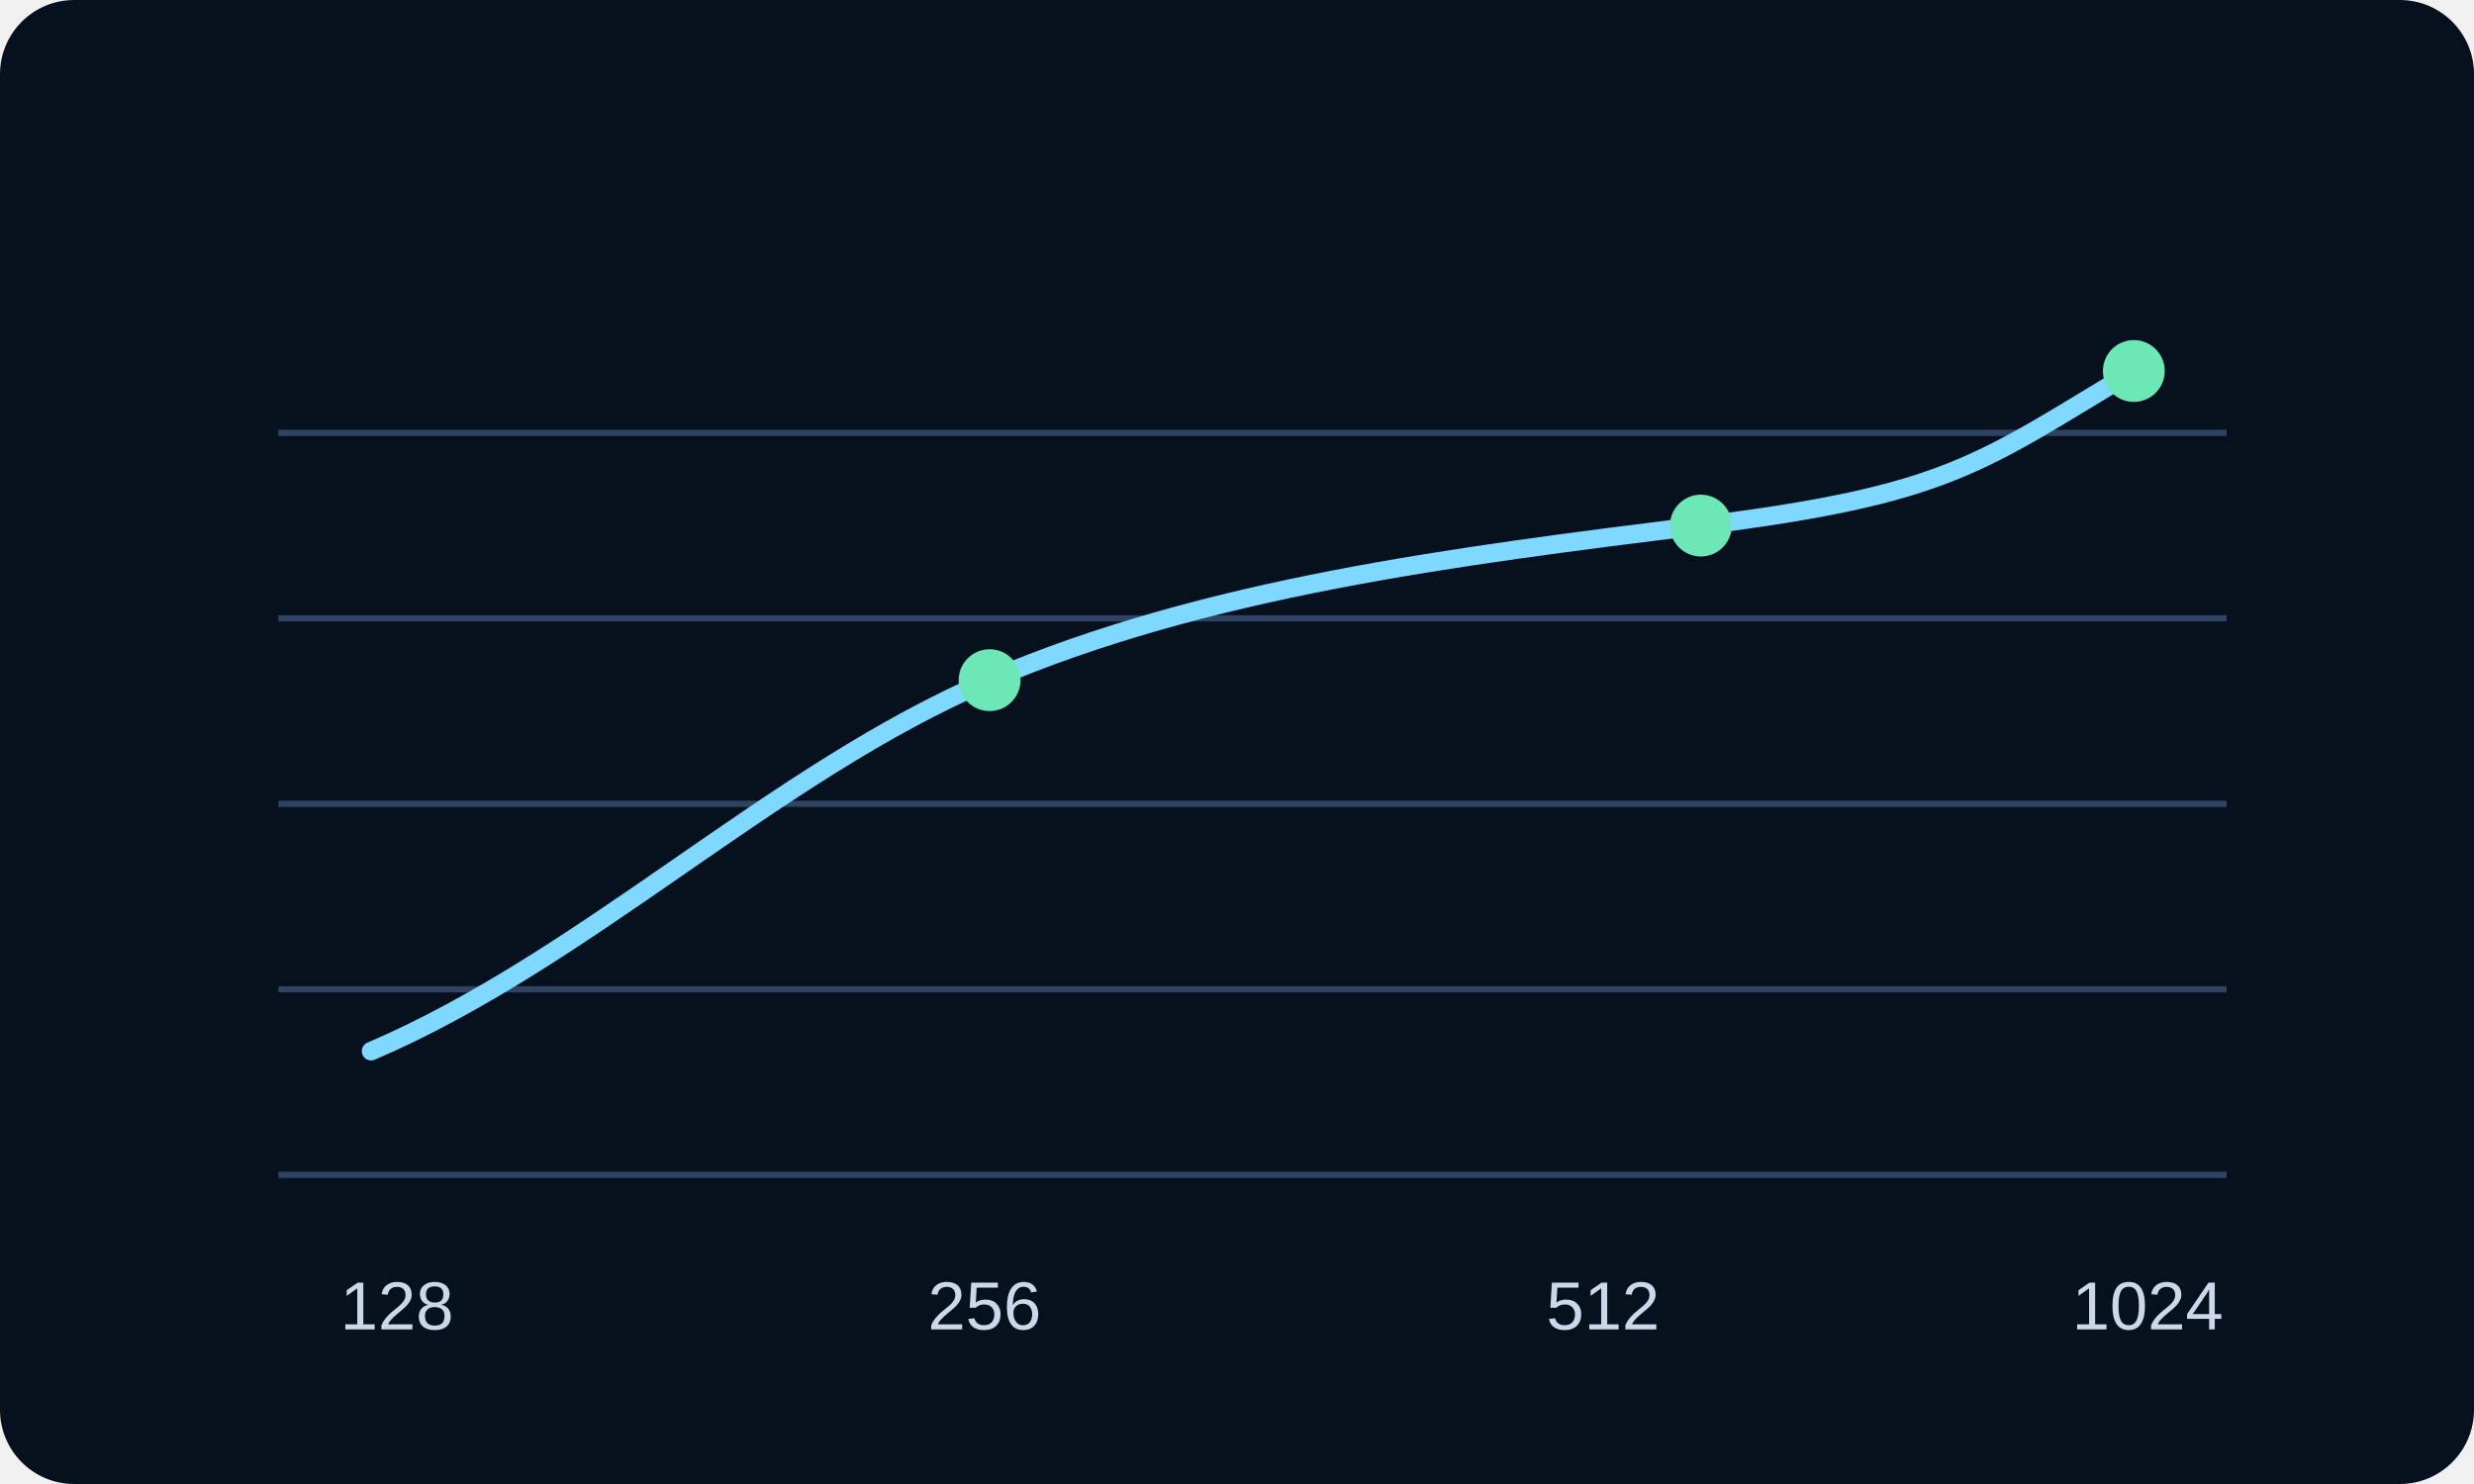
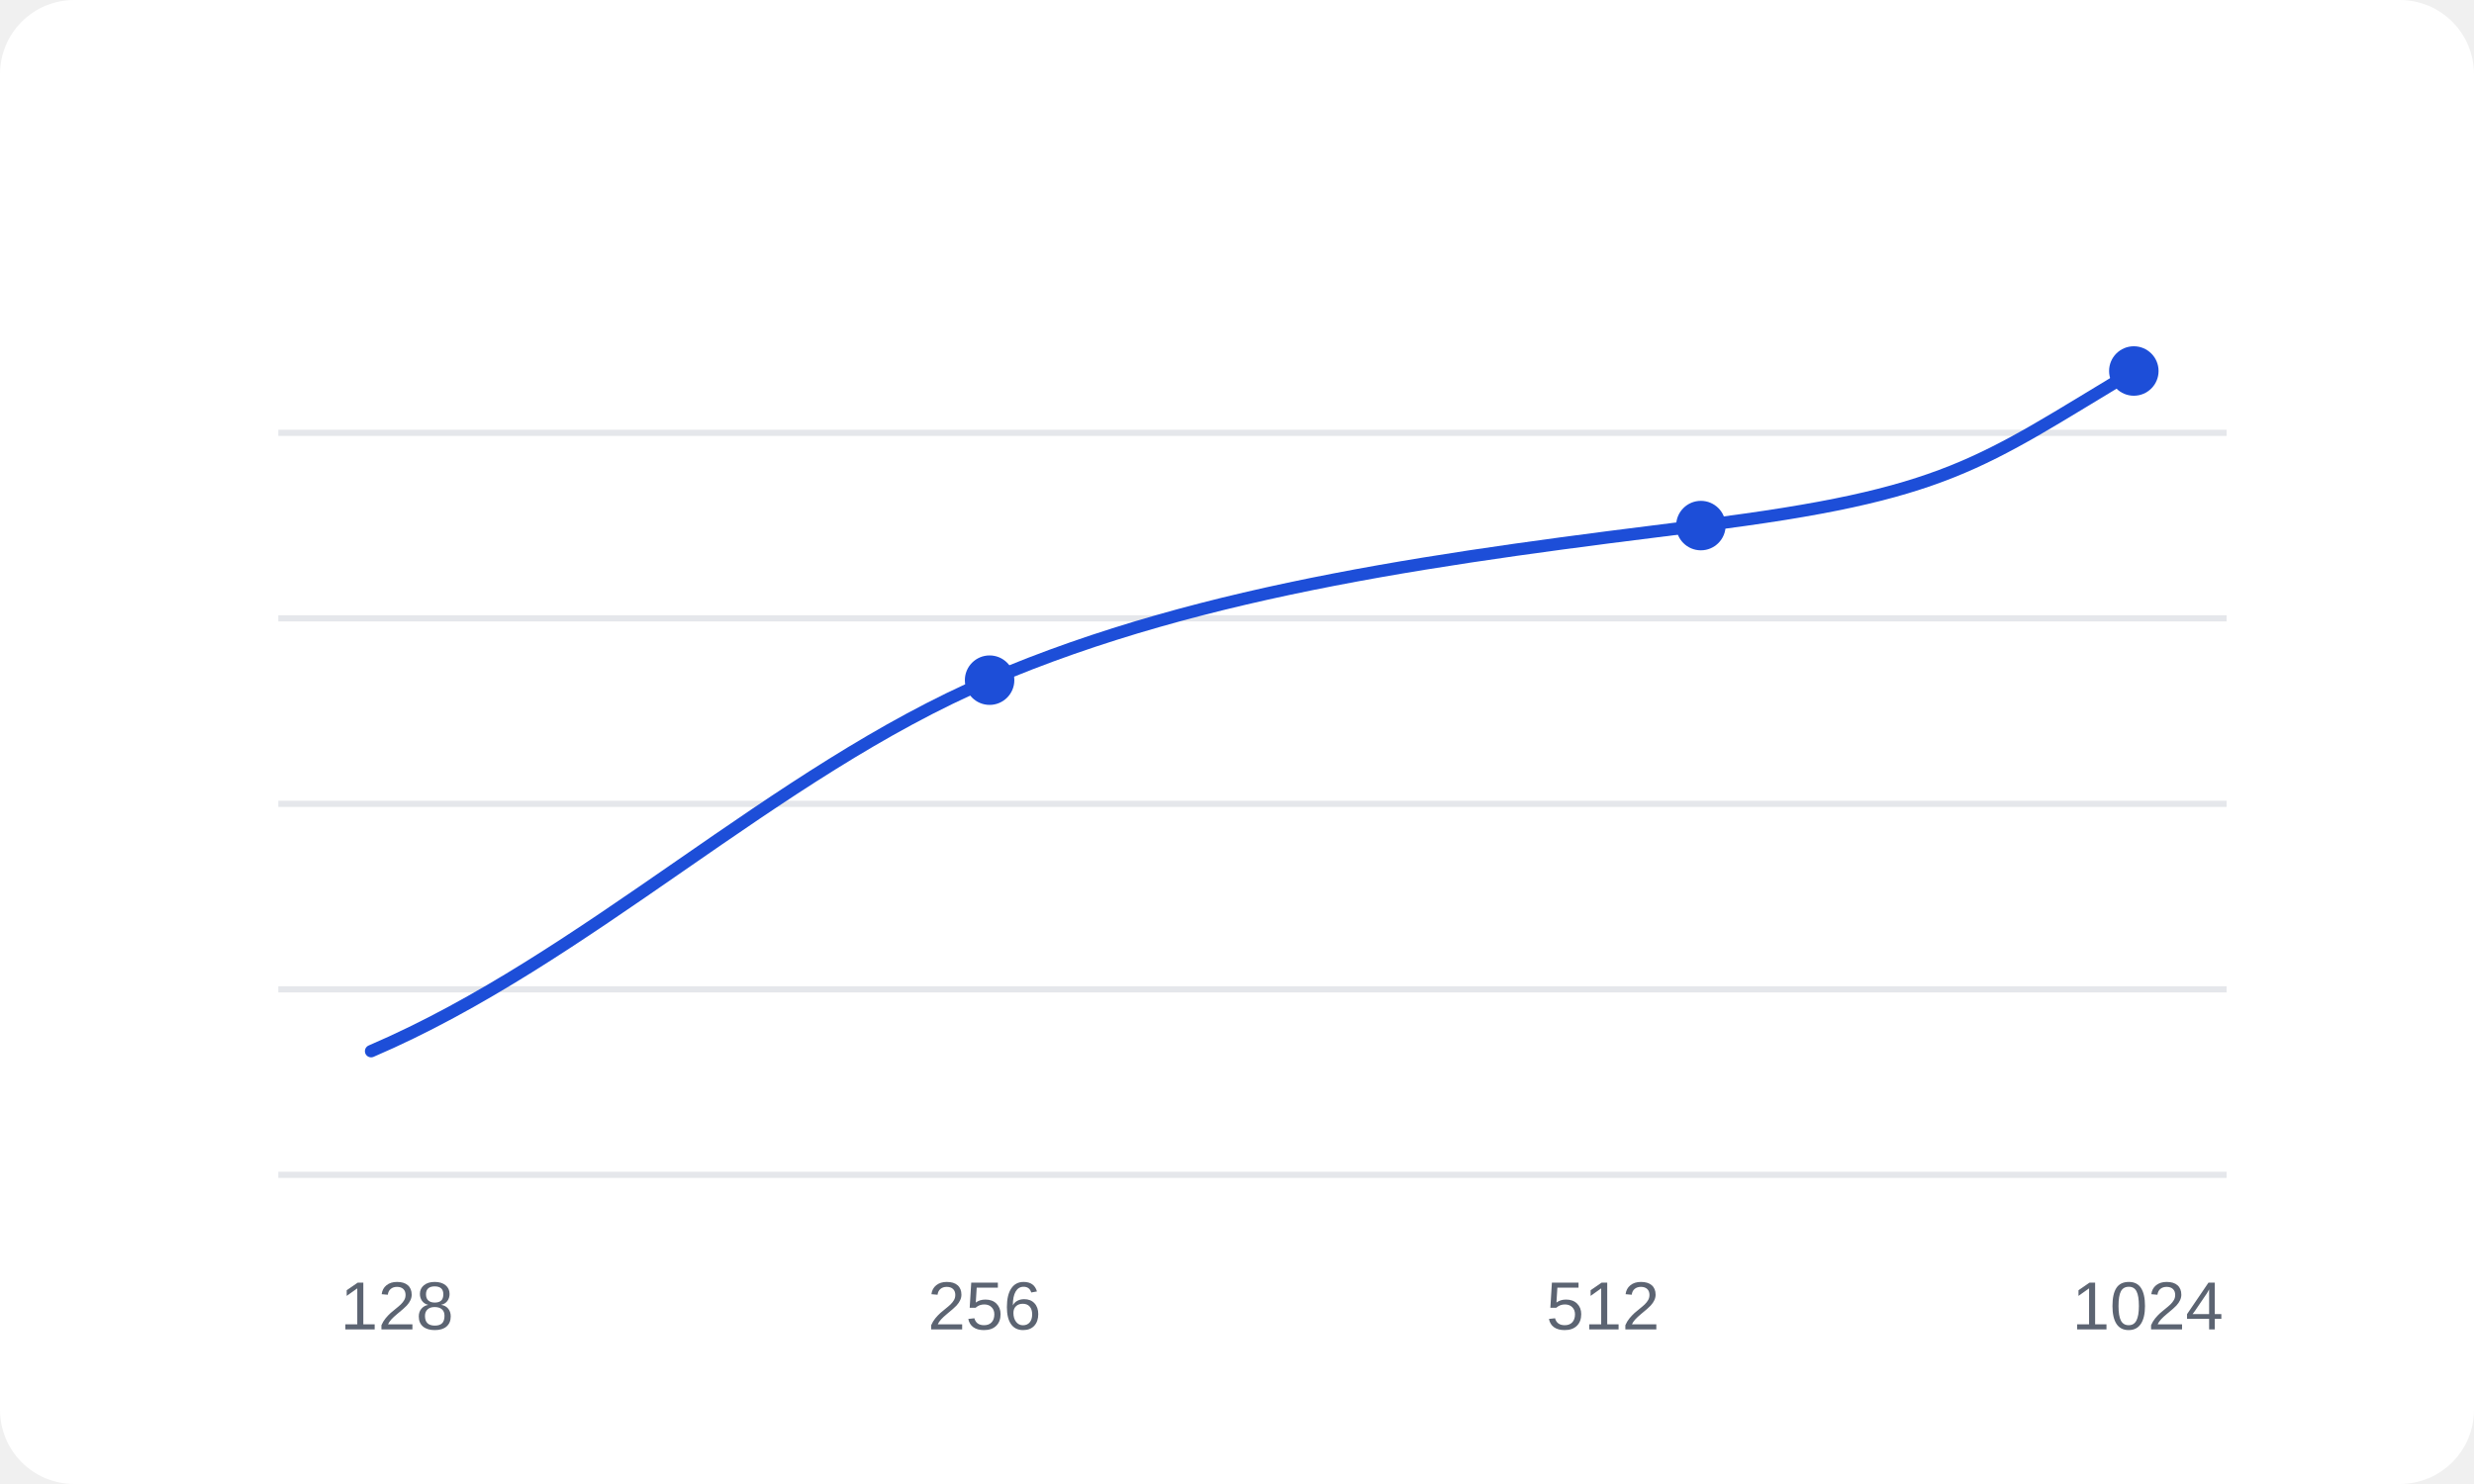
<svg xmlns="http://www.w3.org/2000/svg" viewBox="0 0 800 480" role="img" aria-label="FNS-KF scaling plot">
-   <rect width="800" height="480" rx="24" fill="#07111e" />
-   <g stroke="#2f4463" stroke-width="2">
+   <rect width="800" height="480" rx="24" fill="#ffffff" />
+   <g stroke="#e5e7eb" stroke-width="2">
    <line x1="90" y1="380" x2="720" y2="380" />
    <line x1="90" y1="320" x2="720" y2="320" />
    <line x1="90" y1="260" x2="720" y2="260" />
    <line x1="90" y1="200" x2="720" y2="200" />
    <line x1="90" y1="140" x2="720" y2="140" />
  </g>
-   <path d="M120 340 C190 310 250 250 320 220 S470 180 550 170 S640 150 690 120" fill="none" stroke="#7fd8ff" stroke-width="6" stroke-linecap="round" />
-   <circle cx="320" cy="220" r="10" fill="#6ee7b7" />
-   <circle cx="550" cy="170" r="10" fill="#6ee7b7" />
-   <circle cx="690" cy="120" r="10" fill="#6ee7b7" />
-   <text x="110" y="430" fill="#cdd7ea" font-family="Arial, sans-serif" font-size="22">128</text>
-   <text x="300" y="430" fill="#cdd7ea" font-family="Arial, sans-serif" font-size="22">256</text>
-   <text x="500" y="430" fill="#cdd7ea" font-family="Arial, sans-serif" font-size="22">512</text>
-   <text x="670" y="430" fill="#cdd7ea" font-family="Arial, sans-serif" font-size="22">1024</text>
+   <path d="M120 340 C190 310 250 250 320 220 S470 180 550 170 S640 150 690 120" fill="none" stroke="#1d4ed8" stroke-width="4" stroke-linecap="round" />
+   <circle cx="320" cy="220" r="8" fill="#1d4ed8" />
+   <circle cx="550" cy="170" r="8" fill="#1d4ed8" />
+   <circle cx="690" cy="120" r="8" fill="#1d4ed8" />
+   <text x="110" y="430" fill="#5c6472" font-family="Arial, sans-serif" font-size="22">128</text>
+   <text x="300" y="430" fill="#5c6472" font-family="Arial, sans-serif" font-size="22">256</text>
+   <text x="500" y="430" fill="#5c6472" font-family="Arial, sans-serif" font-size="22">512</text>
+   <text x="670" y="430" fill="#5c6472" font-family="Arial, sans-serif" font-size="22">1024</text>
</svg>
